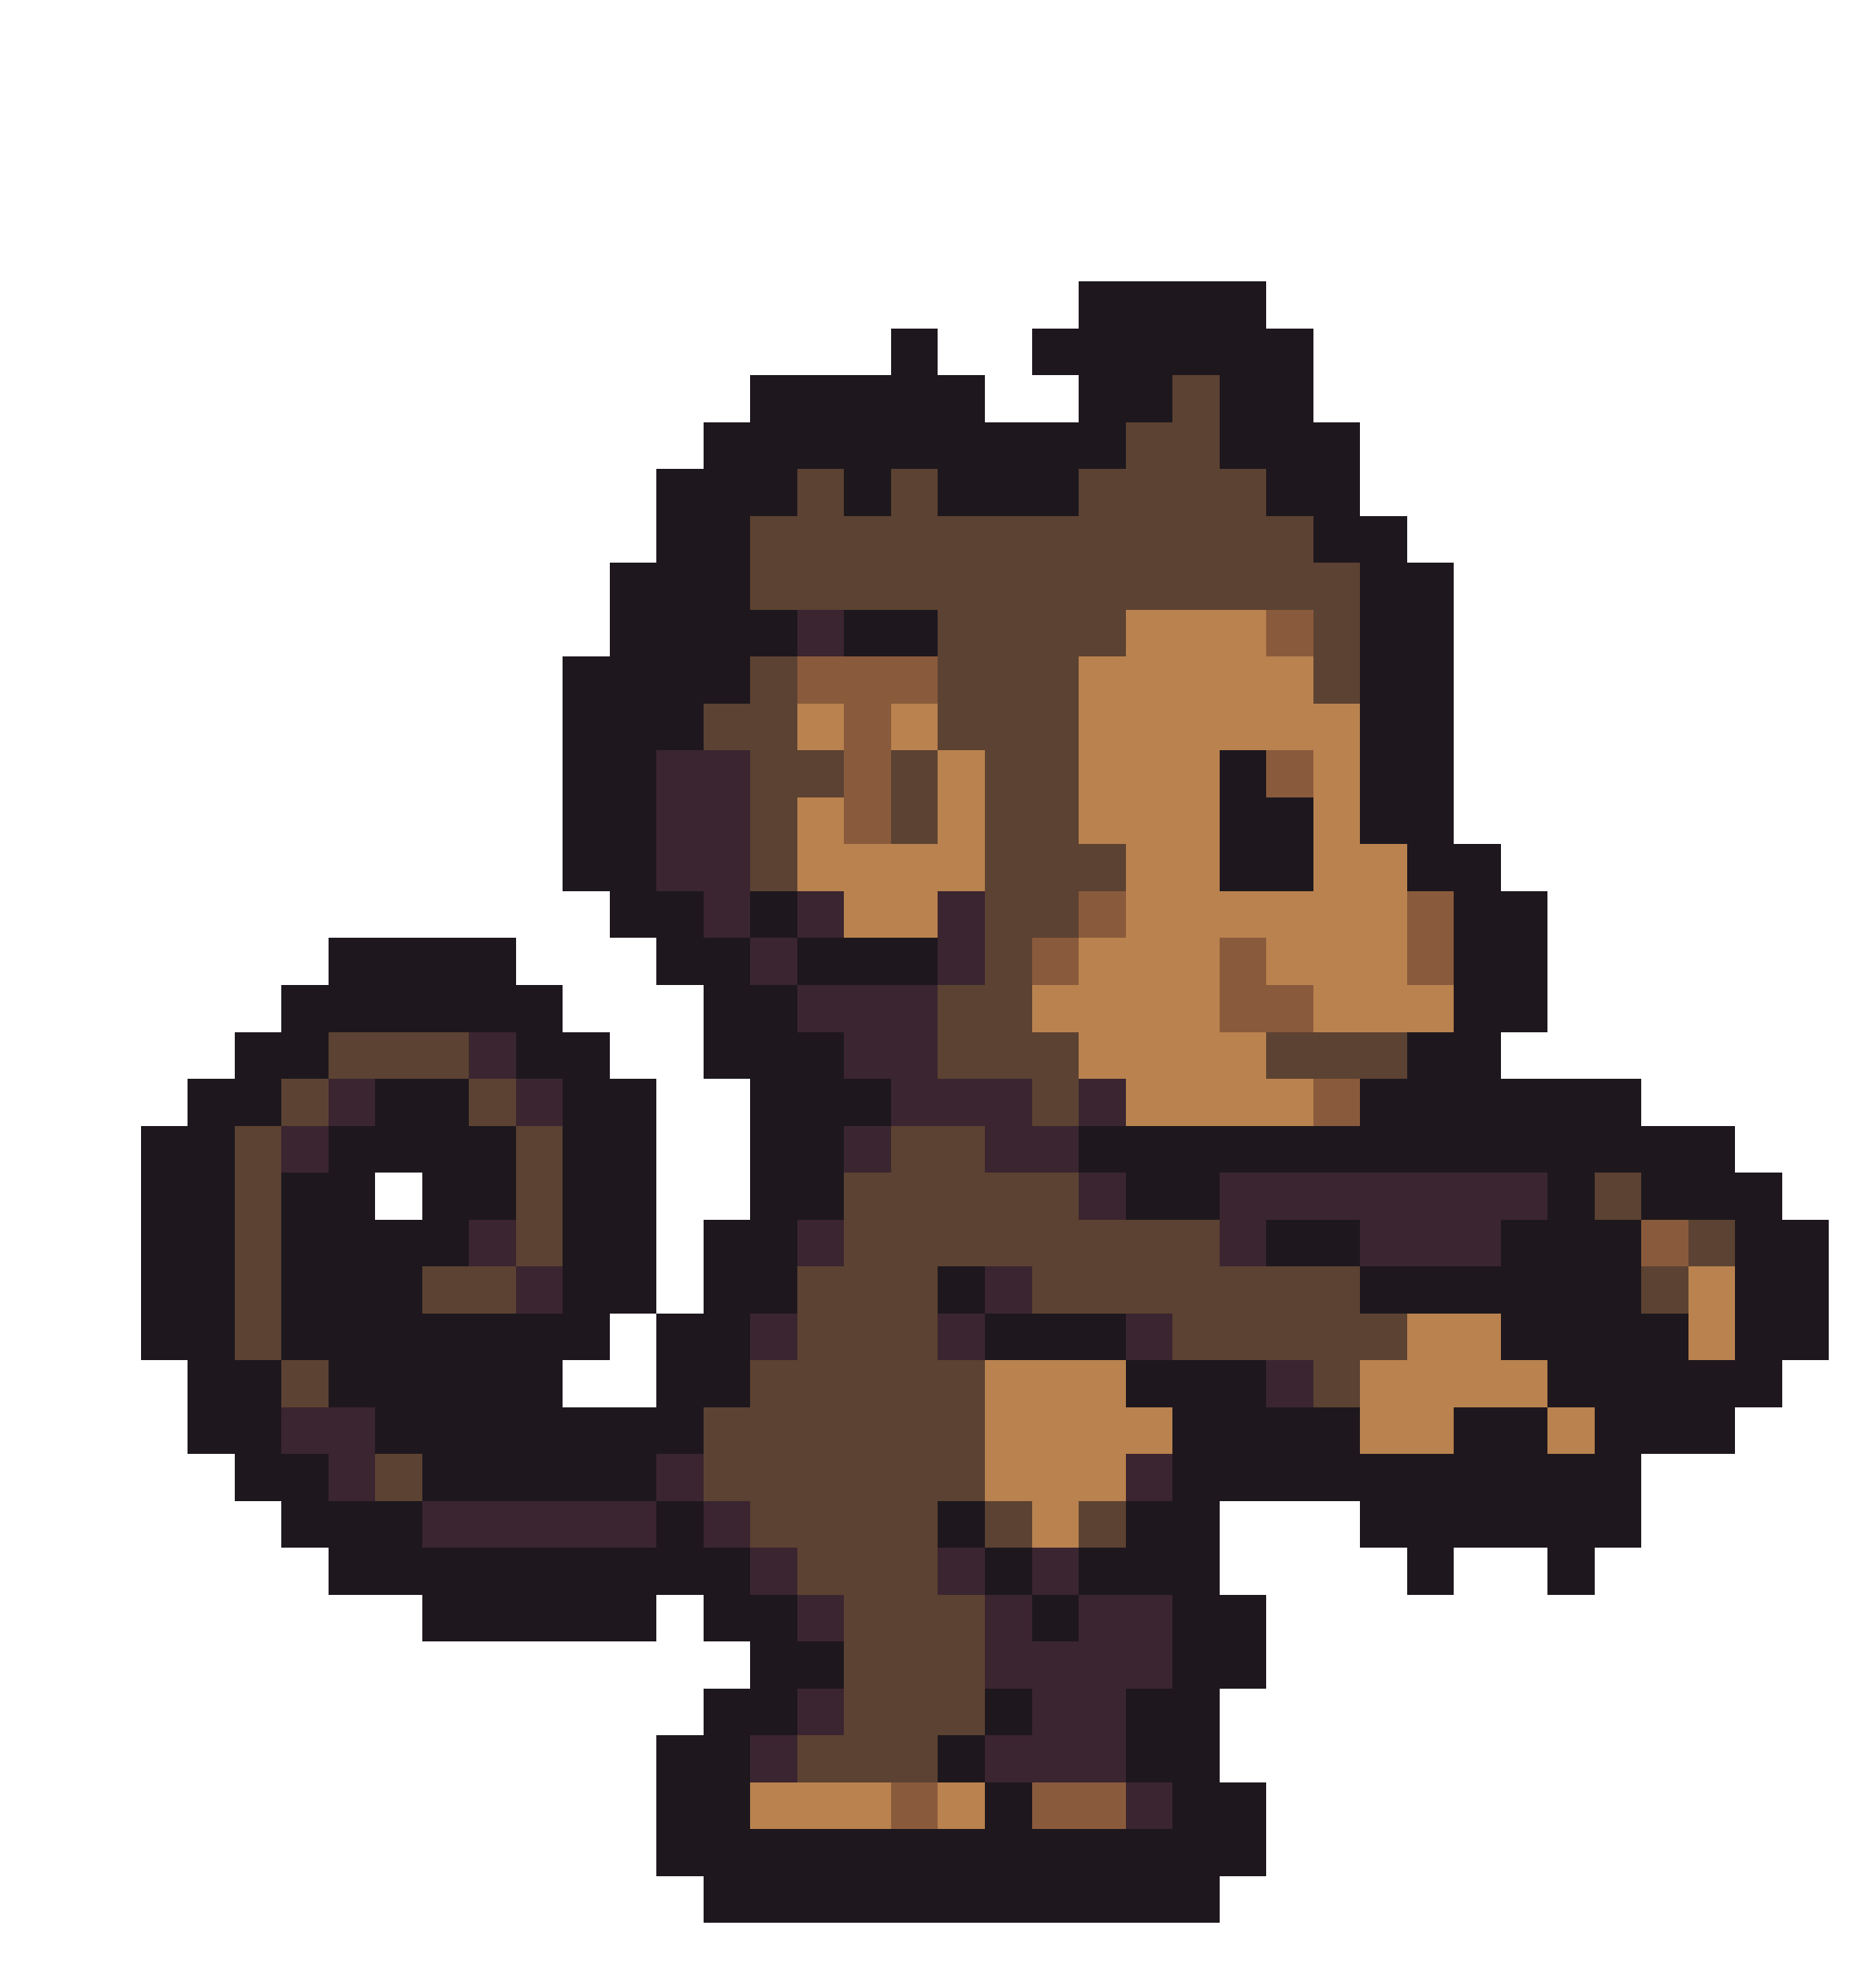
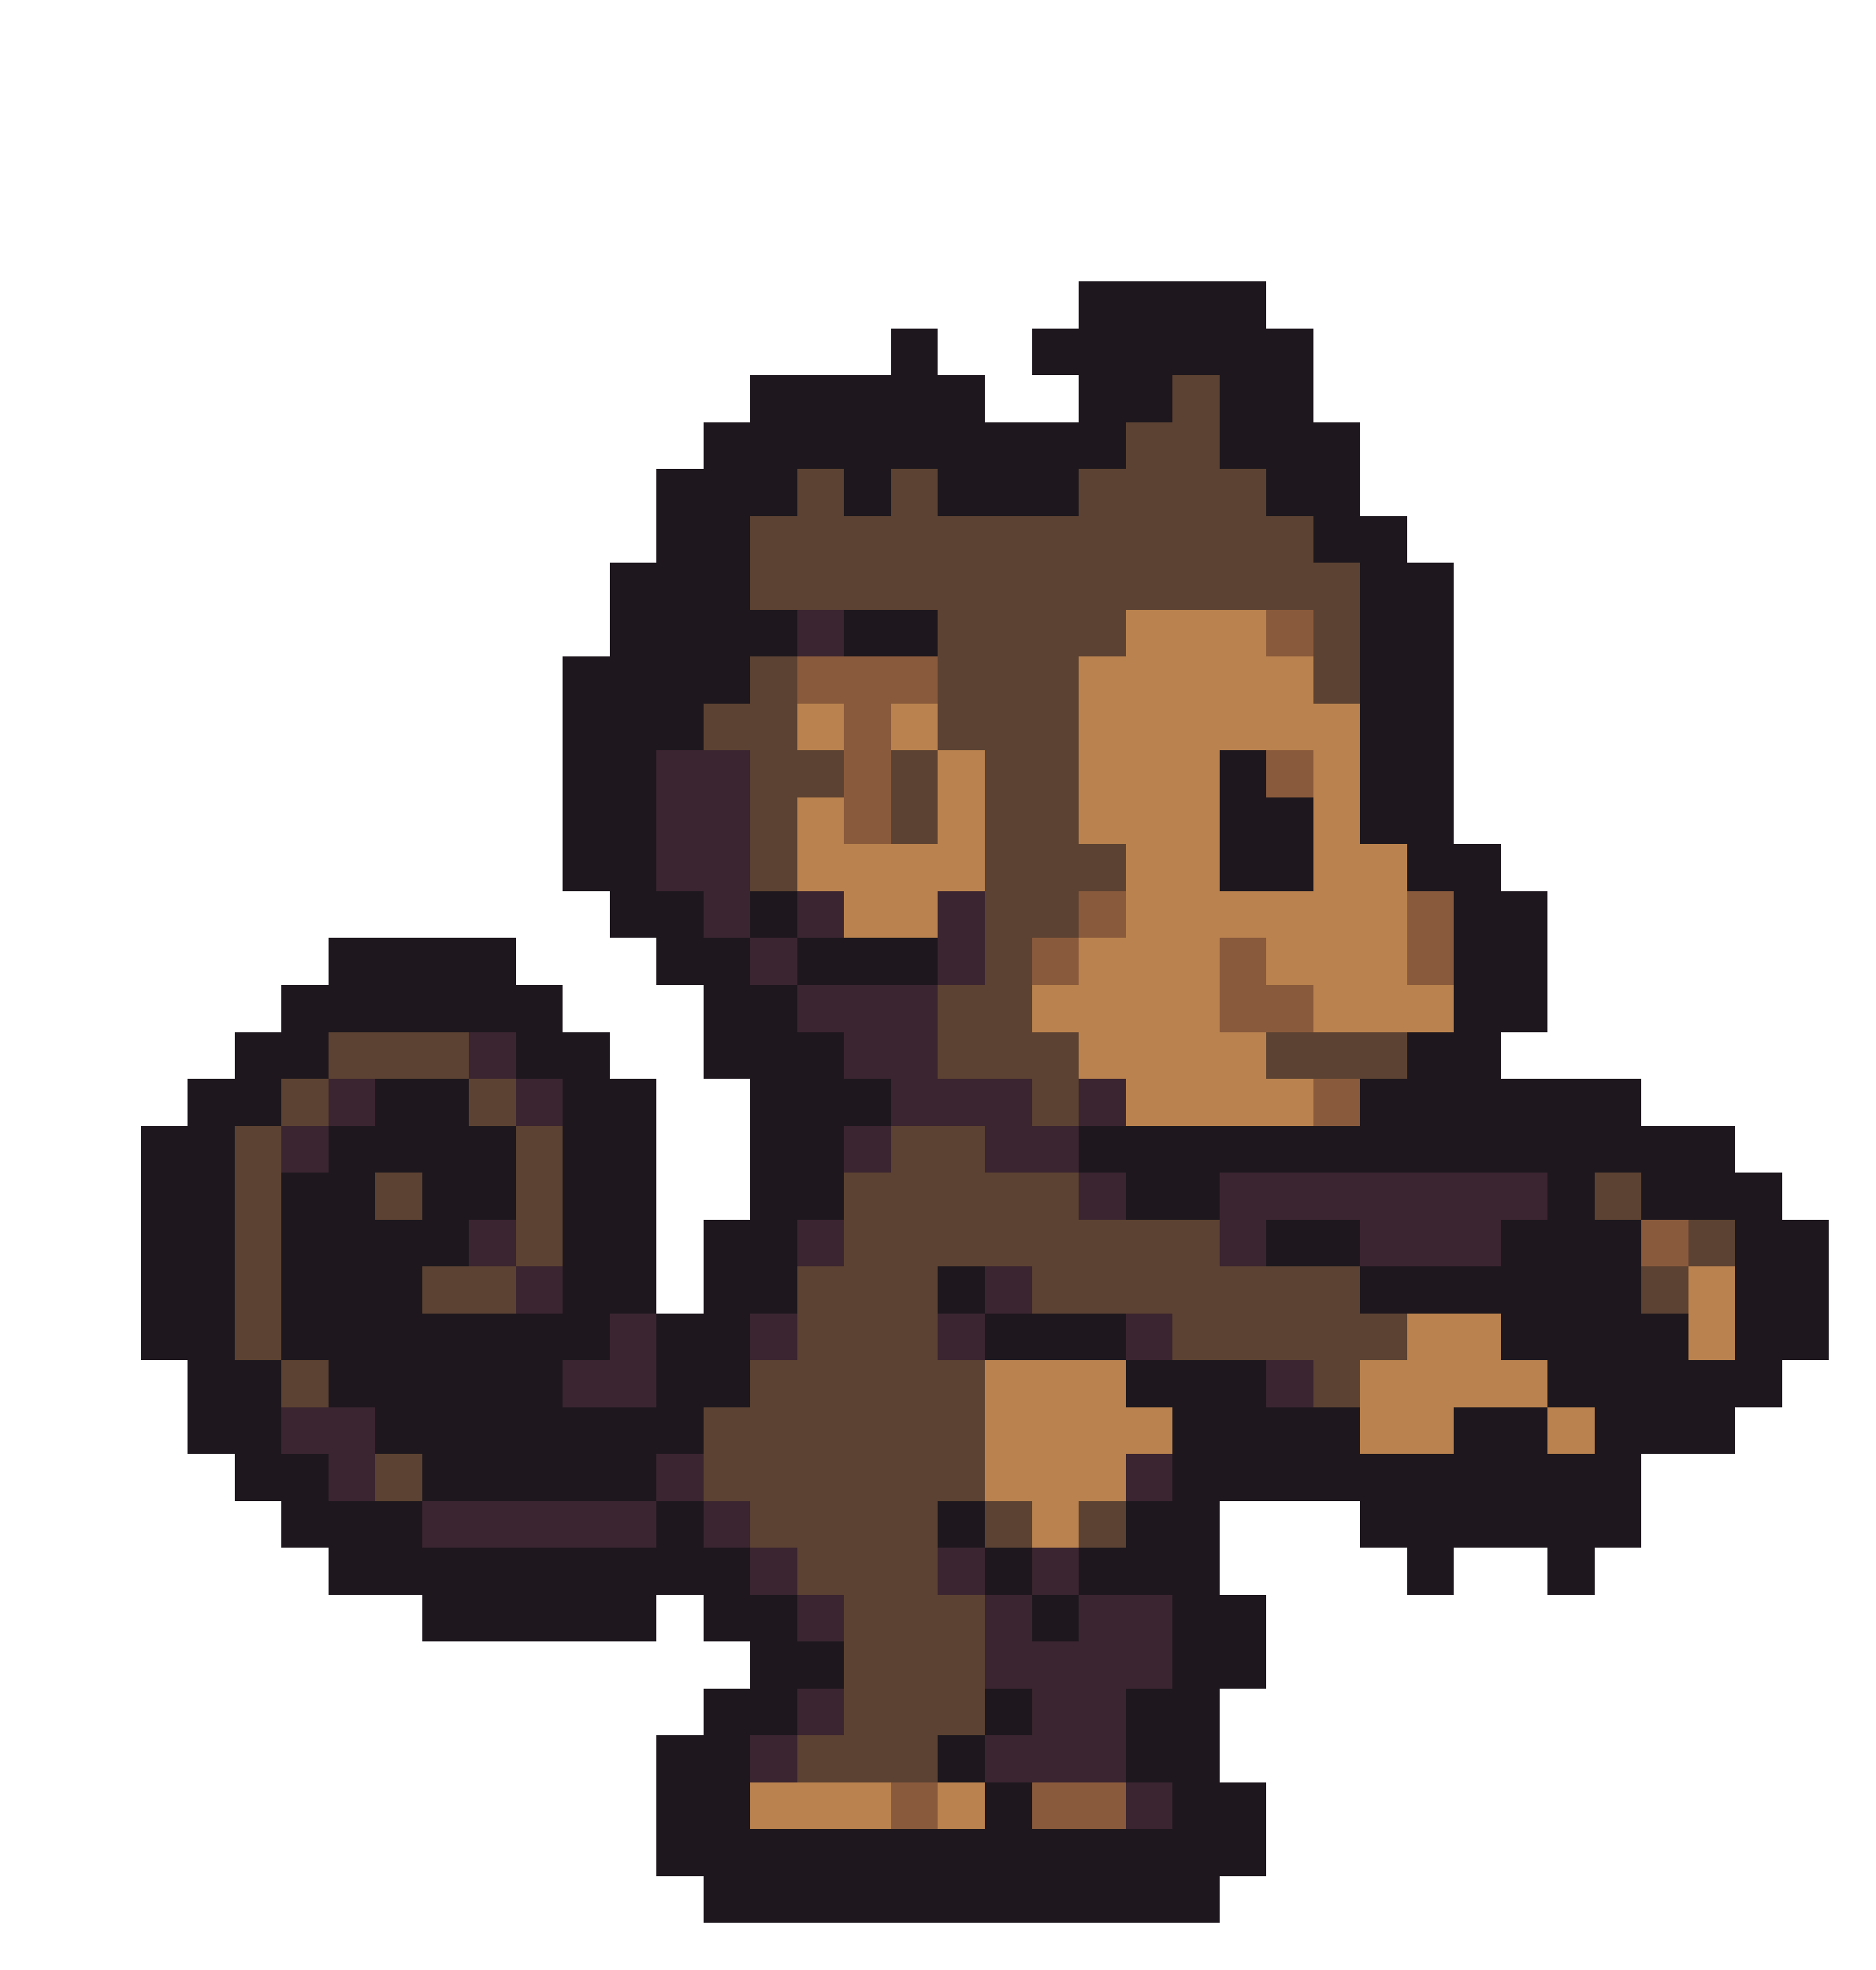
<svg xmlns="http://www.w3.org/2000/svg" width="40" height="42" viewBox="0 0 40 42" shape-rendering="crispEdges">
  <rect x="23" y="6" width="4" height="1" fill="#1e181e" />
  <rect x="19" y="7" width="1" height="1" fill="#1e181e" />
  <rect x="22" y="7" width="6" height="1" fill="#1e181e" />
  <rect x="16" y="8" width="5" height="1" fill="#1e181e" />
  <rect x="23" y="8" width="2" height="1" fill="#1e181e" />
  <rect x="25" y="8" width="1" height="1" fill="#5c4232" />
  <rect x="26" y="8" width="2" height="1" fill="#1e181e" />
  <rect x="15" y="9" width="9" height="1" fill="#1e181e" />
  <rect x="24" y="9" width="2" height="1" fill="#5c4232" />
  <rect x="26" y="9" width="3" height="1" fill="#1e181e" />
  <rect x="14" y="10" width="3" height="1" fill="#1e181e" />
  <rect x="17" y="10" width="1" height="1" fill="#5c4232" />
  <rect x="18" y="10" width="1" height="1" fill="#1e181e" />
  <rect x="19" y="10" width="1" height="1" fill="#5c4232" />
  <rect x="20" y="10" width="3" height="1" fill="#1e181e" />
  <rect x="23" y="10" width="4" height="1" fill="#5c4232" />
  <rect x="27" y="10" width="2" height="1" fill="#1e181e" />
  <rect x="14" y="11" width="2" height="1" fill="#1e181e" />
  <rect x="16" y="11" width="12" height="1" fill="#5c4232" />
  <rect x="28" y="11" width="2" height="1" fill="#1e181e" />
  <rect x="13" y="12" width="3" height="1" fill="#1e181e" />
  <rect x="16" y="12" width="13" height="1" fill="#5c4232" />
  <rect x="29" y="12" width="2" height="1" fill="#1e181e" />
  <rect x="13" y="13" width="4" height="1" fill="#1e181e" />
  <rect x="17" y="13" width="1" height="1" fill="#3b2530" />
  <rect x="18" y="13" width="2" height="1" fill="#1e181e" />
  <rect x="20" y="13" width="4" height="1" fill="#5c4232" />
  <rect x="24" y="13" width="3" height="1" fill="#b9824e" />
  <rect x="27" y="13" width="1" height="1" fill="#8a5a3c" />
  <rect x="28" y="13" width="1" height="1" fill="#5c4232" />
  <rect x="29" y="13" width="2" height="1" fill="#1e181e" />
  <rect x="12" y="14" width="4" height="1" fill="#1e181e" />
  <rect x="16" y="14" width="1" height="1" fill="#5c4232" />
  <rect x="17" y="14" width="3" height="1" fill="#8a5a3c" />
  <rect x="20" y="14" width="3" height="1" fill="#5c4232" />
  <rect x="23" y="14" width="5" height="1" fill="#b9824e" />
  <rect x="28" y="14" width="1" height="1" fill="#5c4232" />
  <rect x="29" y="14" width="2" height="1" fill="#1e181e" />
  <rect x="12" y="15" width="3" height="1" fill="#1e181e" />
  <rect x="15" y="15" width="2" height="1" fill="#5c4232" />
  <rect x="17" y="15" width="1" height="1" fill="#b9824e" />
  <rect x="18" y="15" width="1" height="1" fill="#8a5a3c" />
  <rect x="19" y="15" width="1" height="1" fill="#b9824e" />
  <rect x="20" y="15" width="3" height="1" fill="#5c4232" />
  <rect x="23" y="15" width="6" height="1" fill="#b9824e" />
  <rect x="29" y="15" width="2" height="1" fill="#1e181e" />
  <rect x="12" y="16" width="2" height="1" fill="#1e181e" />
  <rect x="14" y="16" width="2" height="1" fill="#3b2530" />
  <rect x="16" y="16" width="2" height="1" fill="#5c4232" />
  <rect x="18" y="16" width="1" height="1" fill="#8a5a3c" />
  <rect x="19" y="16" width="1" height="1" fill="#5c4232" />
  <rect x="20" y="16" width="1" height="1" fill="#b9824e" />
  <rect x="21" y="16" width="2" height="1" fill="#5c4232" />
  <rect x="23" y="16" width="3" height="1" fill="#b9824e" />
  <rect x="26" y="16" width="1" height="1" fill="#1e181e" />
  <rect x="27" y="16" width="1" height="1" fill="#8a5a3c" />
  <rect x="28" y="16" width="1" height="1" fill="#b9824e" />
  <rect x="29" y="16" width="2" height="1" fill="#1e181e" />
  <rect x="12" y="17" width="2" height="1" fill="#1e181e" />
  <rect x="14" y="17" width="2" height="1" fill="#3b2530" />
  <rect x="16" y="17" width="1" height="1" fill="#5c4232" />
  <rect x="17" y="17" width="1" height="1" fill="#b9824e" />
  <rect x="18" y="17" width="1" height="1" fill="#8a5a3c" />
  <rect x="19" y="17" width="1" height="1" fill="#5c4232" />
  <rect x="20" y="17" width="1" height="1" fill="#b9824e" />
  <rect x="21" y="17" width="2" height="1" fill="#5c4232" />
  <rect x="23" y="17" width="3" height="1" fill="#b9824e" />
  <rect x="26" y="17" width="2" height="1" fill="#1e181e" />
  <rect x="28" y="17" width="1" height="1" fill="#b9824e" />
  <rect x="29" y="17" width="2" height="1" fill="#1e181e" />
  <rect x="12" y="18" width="2" height="1" fill="#1e181e" />
  <rect x="14" y="18" width="2" height="1" fill="#3b2530" />
  <rect x="16" y="18" width="1" height="1" fill="#5c4232" />
  <rect x="17" y="18" width="4" height="1" fill="#b9824e" />
  <rect x="21" y="18" width="3" height="1" fill="#5c4232" />
  <rect x="24" y="18" width="2" height="1" fill="#b9824e" />
  <rect x="26" y="18" width="2" height="1" fill="#1e181e" />
  <rect x="28" y="18" width="2" height="1" fill="#b9824e" />
  <rect x="30" y="18" width="2" height="1" fill="#1e181e" />
  <rect x="13" y="19" width="2" height="1" fill="#1e181e" />
  <rect x="15" y="19" width="1" height="1" fill="#3b2530" />
  <rect x="16" y="19" width="1" height="1" fill="#1e181e" />
  <rect x="17" y="19" width="1" height="1" fill="#3b2530" />
  <rect x="18" y="19" width="2" height="1" fill="#b9824e" />
  <rect x="20" y="19" width="1" height="1" fill="#3b2530" />
  <rect x="21" y="19" width="2" height="1" fill="#5c4232" />
  <rect x="23" y="19" width="1" height="1" fill="#8a5a3c" />
  <rect x="24" y="19" width="6" height="1" fill="#b9824e" />
  <rect x="30" y="19" width="1" height="1" fill="#8a5a3c" />
  <rect x="31" y="19" width="2" height="1" fill="#1e181e" />
  <rect x="7" y="20" width="4" height="1" fill="#1e181e" />
  <rect x="14" y="20" width="2" height="1" fill="#1e181e" />
  <rect x="16" y="20" width="1" height="1" fill="#3b2530" />
  <rect x="17" y="20" width="3" height="1" fill="#1e181e" />
  <rect x="20" y="20" width="1" height="1" fill="#3b2530" />
  <rect x="21" y="20" width="1" height="1" fill="#5c4232" />
  <rect x="22" y="20" width="1" height="1" fill="#8a5a3c" />
  <rect x="23" y="20" width="3" height="1" fill="#b9824e" />
  <rect x="26" y="20" width="1" height="1" fill="#8a5a3c" />
  <rect x="27" y="20" width="3" height="1" fill="#b9824e" />
  <rect x="30" y="20" width="1" height="1" fill="#8a5a3c" />
  <rect x="31" y="20" width="2" height="1" fill="#1e181e" />
  <rect x="6" y="21" width="6" height="1" fill="#1e181e" />
  <rect x="15" y="21" width="2" height="1" fill="#1e181e" />
  <rect x="17" y="21" width="3" height="1" fill="#3b2530" />
  <rect x="20" y="21" width="2" height="1" fill="#5c4232" />
  <rect x="22" y="21" width="4" height="1" fill="#b9824e" />
  <rect x="26" y="21" width="2" height="1" fill="#8a5a3c" />
  <rect x="28" y="21" width="3" height="1" fill="#b9824e" />
  <rect x="31" y="21" width="2" height="1" fill="#1e181e" />
  <rect x="5" y="22" width="2" height="1" fill="#1e181e" />
  <rect x="7" y="22" width="3" height="1" fill="#5c4232" />
  <rect x="10" y="22" width="1" height="1" fill="#3b2530" />
  <rect x="11" y="22" width="2" height="1" fill="#1e181e" />
  <rect x="15" y="22" width="3" height="1" fill="#1e181e" />
  <rect x="18" y="22" width="2" height="1" fill="#3b2530" />
  <rect x="20" y="22" width="3" height="1" fill="#5c4232" />
  <rect x="23" y="22" width="4" height="1" fill="#b9824e" />
  <rect x="27" y="22" width="3" height="1" fill="#5c4232" />
  <rect x="30" y="22" width="2" height="1" fill="#1e181e" />
  <rect x="4" y="23" width="2" height="1" fill="#1e181e" />
  <rect x="6" y="23" width="1" height="1" fill="#5c4232" />
  <rect x="7" y="23" width="1" height="1" fill="#3b2530" />
  <rect x="8" y="23" width="2" height="1" fill="#1e181e" />
  <rect x="10" y="23" width="1" height="1" fill="#5c4232" />
  <rect x="11" y="23" width="1" height="1" fill="#3b2530" />
  <rect x="12" y="23" width="2" height="1" fill="#1e181e" />
  <rect x="16" y="23" width="3" height="1" fill="#1e181e" />
  <rect x="19" y="23" width="3" height="1" fill="#3b2530" />
  <rect x="22" y="23" width="1" height="1" fill="#5c4232" />
  <rect x="23" y="23" width="1" height="1" fill="#3b2530" />
  <rect x="24" y="23" width="4" height="1" fill="#b9824e" />
  <rect x="28" y="23" width="1" height="1" fill="#8a5a3c" />
  <rect x="29" y="23" width="6" height="1" fill="#1e181e" />
  <rect x="3" y="24" width="2" height="1" fill="#1e181e" />
  <rect x="5" y="24" width="1" height="1" fill="#5c4232" />
  <rect x="6" y="24" width="1" height="1" fill="#3b2530" />
  <rect x="7" y="24" width="4" height="1" fill="#1e181e" />
  <rect x="11" y="24" width="1" height="1" fill="#5c4232" />
  <rect x="12" y="24" width="2" height="1" fill="#1e181e" />
  <rect x="16" y="24" width="2" height="1" fill="#1e181e" />
  <rect x="18" y="24" width="1" height="1" fill="#3b2530" />
  <rect x="19" y="24" width="2" height="1" fill="#5c4232" />
  <rect x="21" y="24" width="2" height="1" fill="#3b2530" />
  <rect x="23" y="24" width="14" height="1" fill="#1e181e" />
  <rect x="3" y="25" width="2" height="1" fill="#1e181e" />
  <rect x="5" y="25" width="1" height="1" fill="#5c4232" />
  <rect x="6" y="25" width="2" height="1" fill="#1e181e" />
+   <rect x="8" y="25" width="1" height="1" fill="#5c4232" />
  <rect x="9" y="25" width="2" height="1" fill="#1e181e" />
  <rect x="11" y="25" width="1" height="1" fill="#5c4232" />
  <rect x="12" y="25" width="2" height="1" fill="#1e181e" />
  <rect x="16" y="25" width="2" height="1" fill="#1e181e" />
  <rect x="18" y="25" width="5" height="1" fill="#5c4232" />
  <rect x="23" y="25" width="1" height="1" fill="#3b2530" />
  <rect x="24" y="25" width="2" height="1" fill="#1e181e" />
  <rect x="26" y="25" width="7" height="1" fill="#3b2530" />
  <rect x="33" y="25" width="1" height="1" fill="#1e181e" />
  <rect x="34" y="25" width="1" height="1" fill="#5c4232" />
  <rect x="35" y="25" width="3" height="1" fill="#1e181e" />
  <rect x="3" y="26" width="2" height="1" fill="#1e181e" />
  <rect x="5" y="26" width="1" height="1" fill="#5c4232" />
  <rect x="6" y="26" width="4" height="1" fill="#1e181e" />
  <rect x="10" y="26" width="1" height="1" fill="#3b2530" />
  <rect x="11" y="26" width="1" height="1" fill="#5c4232" />
  <rect x="12" y="26" width="2" height="1" fill="#1e181e" />
  <rect x="15" y="26" width="2" height="1" fill="#1e181e" />
  <rect x="17" y="26" width="1" height="1" fill="#3b2530" />
  <rect x="18" y="26" width="8" height="1" fill="#5c4232" />
  <rect x="26" y="26" width="1" height="1" fill="#3b2530" />
  <rect x="27" y="26" width="2" height="1" fill="#1e181e" />
  <rect x="29" y="26" width="3" height="1" fill="#3b2530" />
  <rect x="32" y="26" width="3" height="1" fill="#1e181e" />
  <rect x="35" y="26" width="1" height="1" fill="#8a5a3c" />
  <rect x="36" y="26" width="1" height="1" fill="#5c4232" />
  <rect x="37" y="26" width="2" height="1" fill="#1e181e" />
  <rect x="3" y="27" width="2" height="1" fill="#1e181e" />
  <rect x="5" y="27" width="1" height="1" fill="#5c4232" />
  <rect x="6" y="27" width="3" height="1" fill="#1e181e" />
  <rect x="9" y="27" width="2" height="1" fill="#5c4232" />
  <rect x="11" y="27" width="1" height="1" fill="#3b2530" />
  <rect x="12" y="27" width="2" height="1" fill="#1e181e" />
  <rect x="15" y="27" width="2" height="1" fill="#1e181e" />
  <rect x="17" y="27" width="3" height="1" fill="#5c4232" />
  <rect x="20" y="27" width="1" height="1" fill="#1e181e" />
  <rect x="21" y="27" width="1" height="1" fill="#3b2530" />
  <rect x="22" y="27" width="7" height="1" fill="#5c4232" />
  <rect x="29" y="27" width="6" height="1" fill="#1e181e" />
  <rect x="35" y="27" width="1" height="1" fill="#5c4232" />
  <rect x="36" y="27" width="1" height="1" fill="#b9824e" />
  <rect x="37" y="27" width="2" height="1" fill="#1e181e" />
  <rect x="3" y="28" width="2" height="1" fill="#1e181e" />
  <rect x="5" y="28" width="1" height="1" fill="#5c4232" />
  <rect x="6" y="28" width="7" height="1" fill="#1e181e" />
+   <rect x="13" y="28" width="1" height="1" fill="#3b2530" />
  <rect x="14" y="28" width="2" height="1" fill="#1e181e" />
  <rect x="16" y="28" width="1" height="1" fill="#3b2530" />
  <rect x="17" y="28" width="3" height="1" fill="#5c4232" />
  <rect x="20" y="28" width="1" height="1" fill="#3b2530" />
  <rect x="21" y="28" width="3" height="1" fill="#1e181e" />
  <rect x="24" y="28" width="1" height="1" fill="#3b2530" />
  <rect x="25" y="28" width="5" height="1" fill="#5c4232" />
  <rect x="30" y="28" width="2" height="1" fill="#b9824e" />
  <rect x="32" y="28" width="4" height="1" fill="#1e181e" />
  <rect x="36" y="28" width="1" height="1" fill="#b9824e" />
  <rect x="37" y="28" width="2" height="1" fill="#1e181e" />
  <rect x="4" y="29" width="2" height="1" fill="#1e181e" />
  <rect x="6" y="29" width="1" height="1" fill="#5c4232" />
  <rect x="7" y="29" width="5" height="1" fill="#1e181e" />
+   <rect x="12" y="29" width="2" height="1" fill="#3b2530" />
  <rect x="14" y="29" width="2" height="1" fill="#1e181e" />
  <rect x="16" y="29" width="5" height="1" fill="#5c4232" />
  <rect x="21" y="29" width="3" height="1" fill="#b9824e" />
  <rect x="24" y="29" width="3" height="1" fill="#1e181e" />
  <rect x="27" y="29" width="1" height="1" fill="#3b2530" />
  <rect x="28" y="29" width="1" height="1" fill="#5c4232" />
  <rect x="29" y="29" width="4" height="1" fill="#b9824e" />
  <rect x="33" y="29" width="5" height="1" fill="#1e181e" />
  <rect x="4" y="30" width="2" height="1" fill="#1e181e" />
  <rect x="6" y="30" width="2" height="1" fill="#3b2530" />
  <rect x="8" y="30" width="7" height="1" fill="#1e181e" />
  <rect x="15" y="30" width="6" height="1" fill="#5c4232" />
  <rect x="21" y="30" width="4" height="1" fill="#b9824e" />
  <rect x="25" y="30" width="4" height="1" fill="#1e181e" />
  <rect x="29" y="30" width="2" height="1" fill="#b9824e" />
  <rect x="31" y="30" width="2" height="1" fill="#1e181e" />
  <rect x="33" y="30" width="1" height="1" fill="#b9824e" />
  <rect x="34" y="30" width="3" height="1" fill="#1e181e" />
  <rect x="5" y="31" width="2" height="1" fill="#1e181e" />
  <rect x="7" y="31" width="1" height="1" fill="#3b2530" />
  <rect x="8" y="31" width="1" height="1" fill="#5c4232" />
  <rect x="9" y="31" width="5" height="1" fill="#1e181e" />
  <rect x="14" y="31" width="1" height="1" fill="#3b2530" />
  <rect x="15" y="31" width="6" height="1" fill="#5c4232" />
  <rect x="21" y="31" width="3" height="1" fill="#b9824e" />
  <rect x="24" y="31" width="1" height="1" fill="#3b2530" />
  <rect x="25" y="31" width="10" height="1" fill="#1e181e" />
  <rect x="6" y="32" width="3" height="1" fill="#1e181e" />
  <rect x="9" y="32" width="5" height="1" fill="#3b2530" />
  <rect x="14" y="32" width="1" height="1" fill="#1e181e" />
  <rect x="15" y="32" width="1" height="1" fill="#3b2530" />
  <rect x="16" y="32" width="4" height="1" fill="#5c4232" />
  <rect x="20" y="32" width="1" height="1" fill="#1e181e" />
  <rect x="21" y="32" width="1" height="1" fill="#5c4232" />
  <rect x="22" y="32" width="1" height="1" fill="#b9824e" />
  <rect x="23" y="32" width="1" height="1" fill="#5c4232" />
  <rect x="24" y="32" width="2" height="1" fill="#1e181e" />
  <rect x="29" y="32" width="6" height="1" fill="#1e181e" />
  <rect x="7" y="33" width="9" height="1" fill="#1e181e" />
  <rect x="16" y="33" width="1" height="1" fill="#3b2530" />
  <rect x="17" y="33" width="3" height="1" fill="#5c4232" />
  <rect x="20" y="33" width="1" height="1" fill="#3b2530" />
  <rect x="21" y="33" width="1" height="1" fill="#1e181e" />
  <rect x="22" y="33" width="1" height="1" fill="#3b2530" />
  <rect x="23" y="33" width="3" height="1" fill="#1e181e" />
  <rect x="30" y="33" width="1" height="1" fill="#1e181e" />
  <rect x="33" y="33" width="1" height="1" fill="#1e181e" />
  <rect x="9" y="34" width="5" height="1" fill="#1e181e" />
  <rect x="15" y="34" width="2" height="1" fill="#1e181e" />
  <rect x="17" y="34" width="1" height="1" fill="#3b2530" />
  <rect x="18" y="34" width="3" height="1" fill="#5c4232" />
  <rect x="21" y="34" width="1" height="1" fill="#3b2530" />
  <rect x="22" y="34" width="1" height="1" fill="#1e181e" />
  <rect x="23" y="34" width="2" height="1" fill="#3b2530" />
  <rect x="25" y="34" width="2" height="1" fill="#1e181e" />
  <rect x="16" y="35" width="2" height="1" fill="#1e181e" />
  <rect x="18" y="35" width="3" height="1" fill="#5c4232" />
  <rect x="21" y="35" width="4" height="1" fill="#3b2530" />
  <rect x="25" y="35" width="2" height="1" fill="#1e181e" />
  <rect x="15" y="36" width="2" height="1" fill="#1e181e" />
  <rect x="17" y="36" width="1" height="1" fill="#3b2530" />
  <rect x="18" y="36" width="3" height="1" fill="#5c4232" />
  <rect x="21" y="36" width="1" height="1" fill="#1e181e" />
  <rect x="22" y="36" width="2" height="1" fill="#3b2530" />
  <rect x="24" y="36" width="2" height="1" fill="#1e181e" />
  <rect x="14" y="37" width="2" height="1" fill="#1e181e" />
  <rect x="16" y="37" width="1" height="1" fill="#3b2530" />
  <rect x="17" y="37" width="3" height="1" fill="#5c4232" />
  <rect x="20" y="37" width="1" height="1" fill="#1e181e" />
  <rect x="21" y="37" width="3" height="1" fill="#3b2530" />
  <rect x="24" y="37" width="2" height="1" fill="#1e181e" />
  <rect x="14" y="38" width="2" height="1" fill="#1e181e" />
  <rect x="16" y="38" width="3" height="1" fill="#b9824e" />
  <rect x="19" y="38" width="1" height="1" fill="#8a5a3c" />
  <rect x="20" y="38" width="1" height="1" fill="#b9824e" />
  <rect x="21" y="38" width="1" height="1" fill="#1e181e" />
  <rect x="22" y="38" width="2" height="1" fill="#8a5a3c" />
  <rect x="24" y="38" width="1" height="1" fill="#3b2530" />
  <rect x="25" y="38" width="2" height="1" fill="#1e181e" />
  <rect x="14" y="39" width="13" height="1" fill="#1e181e" />
  <rect x="15" y="40" width="11" height="1" fill="#1e181e" />
</svg>
